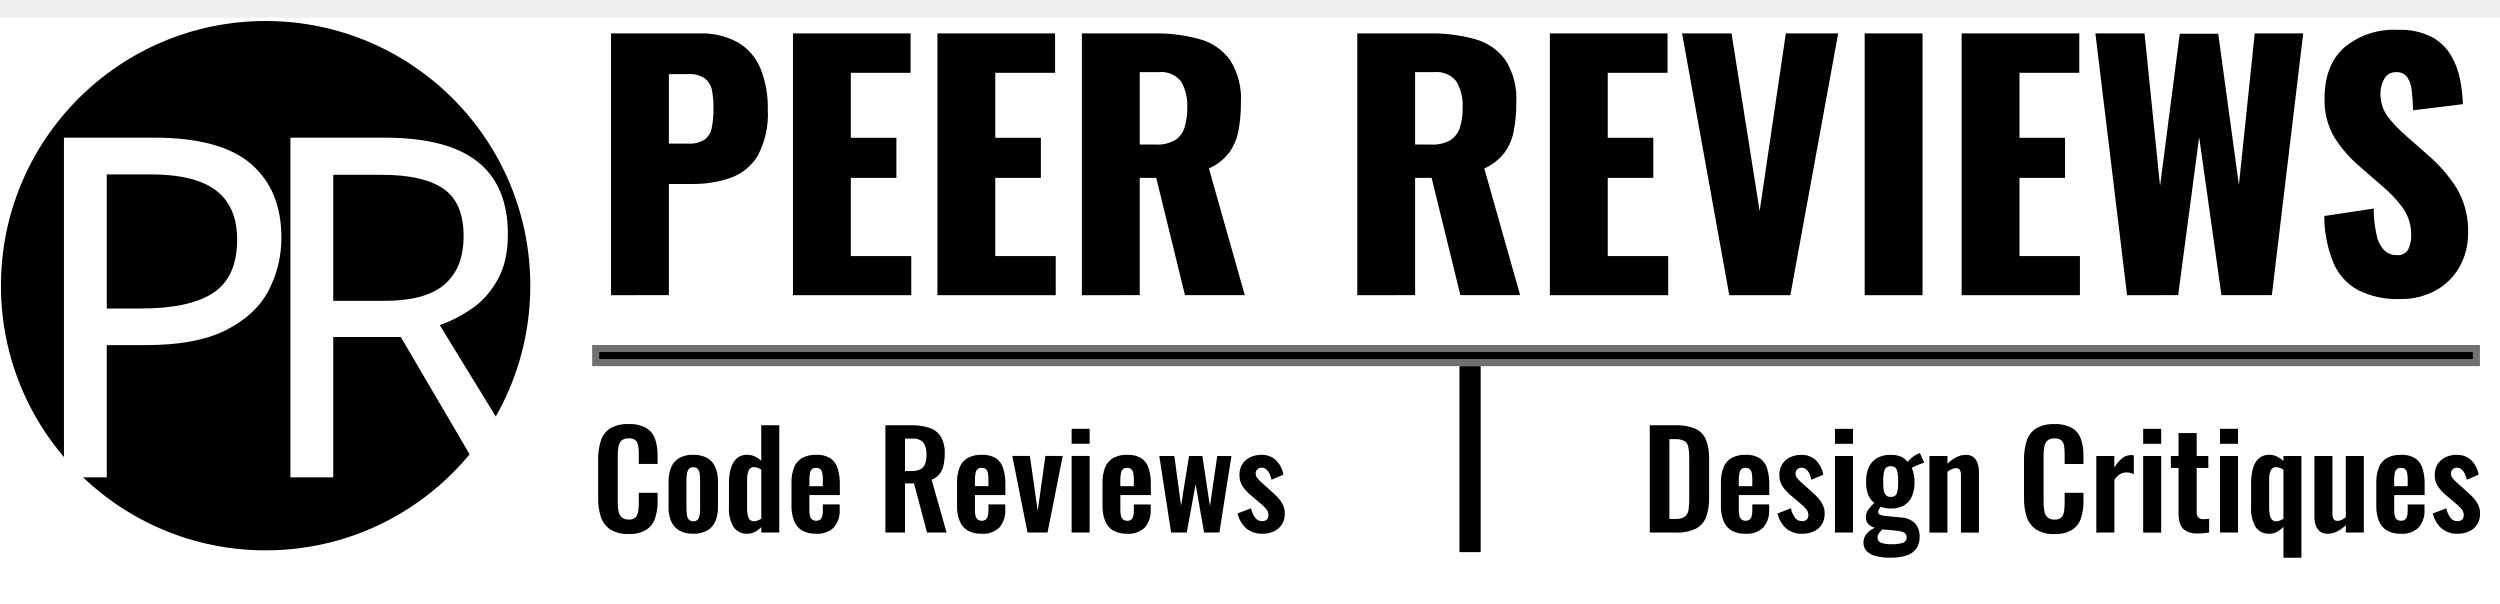
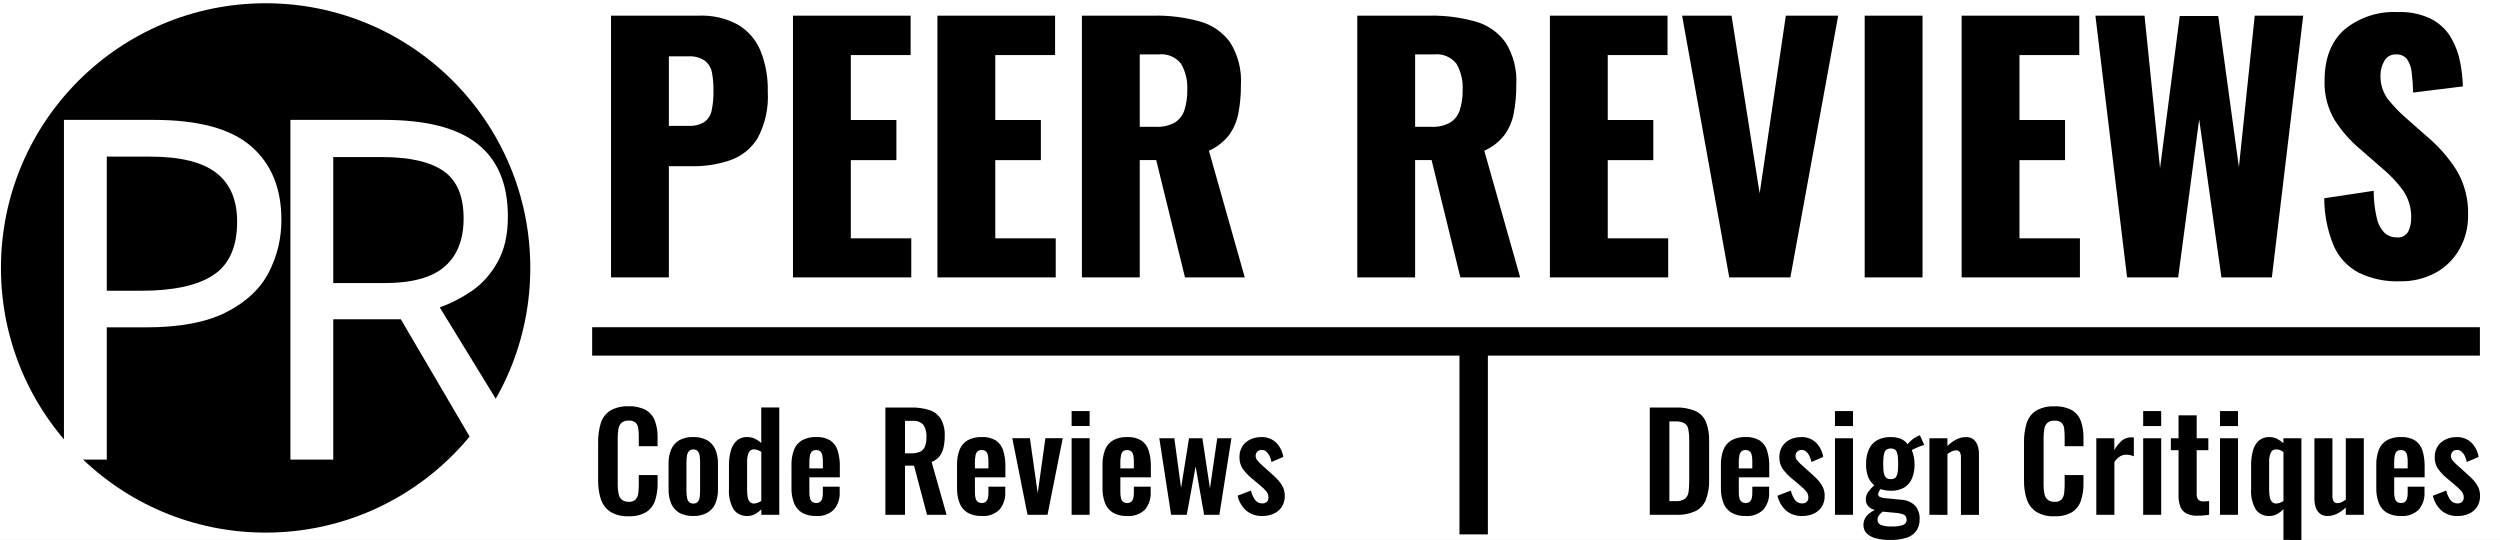
- <svg xmlns="http://www.w3.org/2000/svg" width="352.09" height="85" viewBox="0 0 352.09 80">
+ <svg xmlns="http://www.w3.org/2000/svg" width="352.09" height="76" viewBox="0 0 352.09 76">
  <defs>
    <clipPath id="b">
-       <rect width="352.09" height="85" />
+       <rect width="352.09" height="76" />
    </clipPath>
  </defs>
  <g id="a" clip-path="url(#b)">
-     <rect width="352.09" height="85" fill="#fff" />
+     <rect width="352.09" height="76" fill="#fff" />
    <g transform="translate(0.134 -15.271)">
      <circle cx="37.275" cy="37.275" r="37.275" transform="translate(0 15.73)" />
      <g transform="translate(2.372 0)">
        <text transform="translate(0 80)" fill="#fff" font-size="67" font-family="Oswald-Regular_Bold, Oswald">
          <tspan x="0" y="0">P</tspan>
        </text>
        <text transform="translate(31.897 80)" fill="#fff" font-size="67" font-family="Oswald-Regular_Bold, Oswald">
          <tspan x="0" y="0">R</tspan>
        </text>
      </g>
    </g>
    <path d="M36.6-463.441v-36.868H48.981a10.7,10.7,0,0,1,5.462,1.252,7.644,7.644,0,0,1,3.186,3.641,14.429,14.429,0,0,1,1.047,5.8,12.394,12.394,0,0,1-1.411,6.532,7.335,7.335,0,0,1-3.823,3.118,15.972,15.972,0,0,1-5.416.865H44.747v15.658Zm8.147-21.347h2.731a3.937,3.937,0,0,0,2.276-.546,2.632,2.632,0,0,0,1.024-1.639,12.753,12.753,0,0,0,.25-2.777,13.313,13.313,0,0,0-.2-2.481,2.818,2.818,0,0,0-.979-1.707,3.76,3.76,0,0,0-2.412-.637H44.747Zm17.478,21.347v-36.868H78.794v5.553H70.373v9.149h6.418v5.644H70.373v11.015h8.512v5.508Zm20.346,0v-36.868H99.14v5.553H90.719v9.149h6.418v5.644H90.719v11.015h8.512v5.508Zm20.346,0v-36.868h10.15a22.622,22.622,0,0,1,6.463.819,7.84,7.84,0,0,1,4.256,2.936,10.116,10.116,0,0,1,1.525,5.985,20.283,20.283,0,0,1-.364,4.051,7.539,7.539,0,0,1-1.343,3.072,7.384,7.384,0,0,1-2.8,2.162l5.052,17.842h-8.421l-4.051-16.523h-2.321v16.523Zm8.147-21.211h2.276a4.955,4.955,0,0,0,2.685-.615,3.259,3.259,0,0,0,1.343-1.775,8.906,8.906,0,0,0,.387-2.8,6.693,6.693,0,0,0-.865-3.687,3.525,3.525,0,0,0-3.186-1.32h-2.64ZM141.7-463.441v-36.868h10.15a22.623,22.623,0,0,1,6.463.819,7.84,7.84,0,0,1,4.256,2.936,10.116,10.116,0,0,1,1.525,5.985,20.282,20.282,0,0,1-.364,4.051,7.539,7.539,0,0,1-1.343,3.072,7.384,7.384,0,0,1-2.8,2.162l5.052,17.842h-8.421l-4.051-16.523h-2.321v16.523Zm8.147-21.211h2.276a4.955,4.955,0,0,0,2.685-.615,3.259,3.259,0,0,0,1.343-1.775,8.907,8.907,0,0,0,.387-2.8,6.693,6.693,0,0,0-.865-3.687,3.525,3.525,0,0,0-3.186-1.32h-2.64Zm18.98,21.211v-36.868h16.568v5.553h-8.421v9.149h6.418v5.644h-6.418v11.015h8.512v5.508Zm25.262,0-6.645-36.868h6.964l3.96,25.034,3.687-25.034h7.374l-6.736,36.868Zm19.071,0v-36.868h8.147v36.868Zm13.655,0v-36.868h16.568v5.553h-8.421v9.149h6.418v5.644h-6.418v11.015h8.512v5.508Zm23.3,0-4.461-36.868h6.919l2.185,21.484,2.777-21.438h5.416l2.913,21.3,2.23-21.347h6.827l-4.415,36.868h-7.1L260.268-485.7l-2.959,22.258Zm38.37.546a12.255,12.255,0,0,1-5.781-1.229,7.866,7.866,0,0,1-3.5-3.8,17.473,17.473,0,0,1-1.32-6.668l6.964-1.047a16.611,16.611,0,0,0,.432,3.823,4.238,4.238,0,0,0,1.092,2.094,2.457,2.457,0,0,0,1.707.637,1.624,1.624,0,0,0,1.661-.865,4.409,4.409,0,0,0,.387-1.821,6.569,6.569,0,0,0-1.092-3.846,17.071,17.071,0,0,0-2.959-3.163l-3.186-2.776a17.767,17.767,0,0,1-3.528-4.028,10.187,10.187,0,0,1-1.434-5.576q0-4.688,2.776-7.169a10.928,10.928,0,0,1,7.556-2.481,9.758,9.758,0,0,1,4.756,1,6.991,6.991,0,0,1,2.731,2.617,10.818,10.818,0,0,1,1.274,3.414,21.666,21.666,0,0,1,.387,3.437l-7.01.865a28,28,0,0,0-.2-2.845,3.912,3.912,0,0,0-.66-1.866,1.818,1.818,0,0,0-1.548-.66,1.76,1.76,0,0,0-1.661.956,3.949,3.949,0,0,0-.523,1.912,5.405,5.405,0,0,0,.979,3.345,18.946,18.946,0,0,0,2.572,2.708l3.05,2.685a20.74,20.74,0,0,1,4.074,4.643,11.669,11.669,0,0,1,1.661,6.418,9.486,9.486,0,0,1-1.183,4.711,8.646,8.646,0,0,1-3.345,3.345A10.193,10.193,0,0,1,288.489-462.895Z" transform="translate(49.454 502.512)" />
    <path d="M16.54-189.267a4.512,4.512,0,0,1-2.6-.653,3.4,3.4,0,0,1-1.315-1.781,8.289,8.289,0,0,1-.373-2.6v-5.391a8.649,8.649,0,0,1,.373-2.686,3.221,3.221,0,0,1,1.315-1.754,4.724,4.724,0,0,1,2.6-.616,4.773,4.773,0,0,1,2.453.532,2.924,2.924,0,0,1,1.259,1.52,6.48,6.48,0,0,1,.373,2.294v1.269H17.977v-1.306a9.373,9.373,0,0,0-.065-1.157,1.436,1.436,0,0,0-.354-.83,1.331,1.331,0,0,0-1-.308,1.416,1.416,0,0,0-1.035.326,1.573,1.573,0,0,0-.42.877,7.468,7.468,0,0,0-.093,1.241v6.566a5.811,5.811,0,0,0,.131,1.352,1.4,1.4,0,0,0,.476.8,1.489,1.489,0,0,0,.942.27,1.255,1.255,0,0,0,.979-.326,1.6,1.6,0,0,0,.364-.867,8.931,8.931,0,0,0,.075-1.213v-1.362h2.649v1.213a7.332,7.332,0,0,1-.354,2.378,3.092,3.092,0,0,1-1.241,1.623A4.483,4.483,0,0,1,16.54-189.267Zm9.1-.037a3.861,3.861,0,0,1-1.94-.438,2.737,2.737,0,0,1-1.147-1.278,4.883,4.883,0,0,1-.382-2.033v-3.619a4.883,4.883,0,0,1,.382-2.033,2.737,2.737,0,0,1,1.147-1.278,3.861,3.861,0,0,1,1.94-.438,3.915,3.915,0,0,1,1.949.438,2.724,2.724,0,0,1,1.157,1.278,4.883,4.883,0,0,1,.382,2.033v3.619a4.883,4.883,0,0,1-.382,2.033,2.724,2.724,0,0,1-1.157,1.278A3.915,3.915,0,0,1,25.644-189.3Zm.019-1.754a.785.785,0,0,0,.634-.243,1.261,1.261,0,0,0,.261-.662,7.016,7.016,0,0,0,.056-.923v-3.955a6.8,6.8,0,0,0-.056-.914,1.306,1.306,0,0,0-.261-.662.77.77,0,0,0-.634-.252.77.77,0,0,0-.634.252,1.368,1.368,0,0,0-.27.662,5.846,5.846,0,0,0-.065.914v3.955a6.028,6.028,0,0,0,.065.923,1.319,1.319,0,0,0,.27.662A.785.785,0,0,0,25.662-191.058Zm7.63,1.754a2.254,2.254,0,0,1-1.949-.914,5.068,5.068,0,0,1-.662-2.929v-3.3a7.442,7.442,0,0,1,.252-2.015,3.061,3.061,0,0,1,.811-1.427,2.1,2.1,0,0,1,1.511-.532,2.482,2.482,0,0,1,1.073.233,3.66,3.66,0,0,1,.9.606v-5h2.537v15.11H35.232v-.765a3.72,3.72,0,0,1-.914.681A2.2,2.2,0,0,1,33.292-189.3Zm.933-1.754a1.407,1.407,0,0,0,.466-.093,3.056,3.056,0,0,0,.541-.261v-6.921a2.556,2.556,0,0,0-.485-.252,1.467,1.467,0,0,0-.541-.1.762.762,0,0,0-.756.494,3.018,3.018,0,0,0-.215,1.2v4.029a5.7,5.7,0,0,0,.075.97,1.4,1.4,0,0,0,.289.681A.775.775,0,0,0,34.225-191.058Zm8.73,1.754a3.815,3.815,0,0,1-1.977-.457,2.711,2.711,0,0,1-1.129-1.343,5.62,5.62,0,0,1-.364-2.136v-3.246a5.66,5.66,0,0,1,.364-2.164,2.653,2.653,0,0,1,1.138-1.324,3.89,3.89,0,0,1,1.968-.448,3.554,3.554,0,0,1,2.005.485,2.645,2.645,0,0,1,1.026,1.408,7.164,7.164,0,0,1,.308,2.248v1.53H42v2.127a3,3,0,0,0,.1.858.856.856,0,0,0,.326.485.953.953,0,0,0,.541.149.861.861,0,0,0,.541-.159.9.9,0,0,0,.3-.466,2.715,2.715,0,0,0,.093-.774v-.9h2.369v.728a3.55,3.55,0,0,1-.821,2.518A3.268,3.268,0,0,1,42.955-189.3ZM42-196h1.9v-1.026a3.573,3.573,0,0,0-.093-.9.913.913,0,0,0-.3-.5.927.927,0,0,0-.578-.159.827.827,0,0,0-.541.168,1,1,0,0,0-.3.56A5.125,5.125,0,0,0,42-196.747Zm10.708,6.529v-15.11H56.33a7.982,7.982,0,0,1,2.584.364,2.968,2.968,0,0,1,1.6,1.241,4.465,4.465,0,0,1,.55,2.388,7.324,7.324,0,0,1-.168,1.642,3.124,3.124,0,0,1-.569,1.241,2.565,2.565,0,0,1-1.11.793l2.108,7.443H58.569l-1.828-6.921H55.472v6.921Zm2.761-8.656h.858a2.932,2.932,0,0,0,1.278-.233,1.362,1.362,0,0,0,.681-.746,3.581,3.581,0,0,0,.205-1.315,2.866,2.866,0,0,0-.42-1.707,1.876,1.876,0,0,0-1.595-.569H55.472Zm10.8,8.824a3.815,3.815,0,0,1-1.977-.457,2.711,2.711,0,0,1-1.129-1.343,5.62,5.62,0,0,1-.364-2.136v-3.246a5.66,5.66,0,0,1,.364-2.164,2.653,2.653,0,0,1,1.138-1.324,3.89,3.89,0,0,1,1.968-.448,3.554,3.554,0,0,1,2.005.485,2.645,2.645,0,0,1,1.026,1.408,7.163,7.163,0,0,1,.308,2.248v1.53h-4.29v2.127a3,3,0,0,0,.1.858.856.856,0,0,0,.326.485.953.953,0,0,0,.541.149.861.861,0,0,0,.541-.159.9.9,0,0,0,.3-.466,2.715,2.715,0,0,0,.093-.774v-.9h2.369v.728a3.55,3.55,0,0,1-.821,2.518A3.268,3.268,0,0,1,66.273-189.3Zm-.951-6.7h1.9v-1.026a3.573,3.573,0,0,0-.093-.9.913.913,0,0,0-.3-.5.927.927,0,0,0-.578-.159.827.827,0,0,0-.541.168,1,1,0,0,0-.3.56,5.126,5.126,0,0,0-.093,1.119Zm7.406,6.529-2.145-10.782h2.481l1.1,7.742,1.082-7.742h2.444l-2.145,10.782Zm6.212,0v-10.782h2.537v10.782Zm0-12.5v-2.108h2.537v2.108ZM86.755-189.3a3.815,3.815,0,0,1-1.977-.457,2.711,2.711,0,0,1-1.129-1.343,5.62,5.62,0,0,1-.364-2.136v-3.246a5.66,5.66,0,0,1,.364-2.164,2.653,2.653,0,0,1,1.138-1.324,3.89,3.89,0,0,1,1.968-.448,3.554,3.554,0,0,1,2.005.485,2.645,2.645,0,0,1,1.026,1.408,7.163,7.163,0,0,1,.308,2.248v1.53H85.8v2.127a3,3,0,0,0,.1.858.856.856,0,0,0,.326.485.953.953,0,0,0,.541.149.861.861,0,0,0,.541-.159.9.9,0,0,0,.3-.466,2.715,2.715,0,0,0,.093-.774v-.9h2.369v.728a3.55,3.55,0,0,1-.821,2.518A3.268,3.268,0,0,1,86.755-189.3ZM85.8-196h1.9v-1.026a3.573,3.573,0,0,0-.093-.9.913.913,0,0,0-.3-.5.927.927,0,0,0-.578-.159.827.827,0,0,0-.541.168,1,1,0,0,0-.3.56,5.125,5.125,0,0,0-.093,1.119Zm7.145,6.529-1.66-10.782H93.4l.951,7,1.119-7h1.884l1.063,7.07,1.026-7.07h2l-1.7,10.782H97.594L96.4-196.281l-1.25,6.809Zm12.853.168a3.388,3.388,0,0,1-2.239-.728,4.009,4.009,0,0,1-1.25-2.127l1.884-.728a3.562,3.562,0,0,0,.6,1.343,1.184,1.184,0,0,0,.97.466.912.912,0,0,0,.672-.224.832.832,0,0,0,.224-.616,1.327,1.327,0,0,0-.27-.811,5.8,5.8,0,0,0-.923-.9l-1.306-1.1a6.643,6.643,0,0,1-1.147-1.259,2.8,2.8,0,0,1-.438-1.614,2.721,2.721,0,0,1,.4-1.5,2.693,2.693,0,0,1,1.1-.97,3.472,3.472,0,0,1,1.558-.345,2.875,2.875,0,0,1,2.1.774,3.639,3.639,0,0,1,1.017,2.024l-1.66.709a3.821,3.821,0,0,0-.27-.83,1.831,1.831,0,0,0-.457-.625.966.966,0,0,0-.653-.243.827.827,0,0,0-.625.243.852.852,0,0,0-.233.616,1.052,1.052,0,0,0,.27.653,6.014,6.014,0,0,0,.774.765l1.324,1.194a9.971,9.971,0,0,1,.821.8,4.093,4.093,0,0,1,.653.961,2.737,2.737,0,0,1,.261,1.222,2.778,2.778,0,0,1-.42,1.567,2.646,2.646,0,0,1-1.138.961A3.81,3.81,0,0,1,105.8-189.3Zm54.564-.168v-15.11h3.563a6.713,6.713,0,0,1,2.882.5,2.937,2.937,0,0,1,1.474,1.548,6.892,6.892,0,0,1,.438,2.649v5.522a7.378,7.378,0,0,1-.438,2.733A3.055,3.055,0,0,1,166.829-190a6.079,6.079,0,0,1-2.789.532Zm2.761-1.921h.839a2.165,2.165,0,0,0,1.362-.336,1.483,1.483,0,0,0,.5-.979,11.24,11.24,0,0,0,.093-1.576v-5.783a6.712,6.712,0,0,0-.131-1.474,1.261,1.261,0,0,0-.541-.821,2.553,2.553,0,0,0-1.324-.261h-.8Zm10.726,2.089a3.815,3.815,0,0,1-1.977-.457,2.711,2.711,0,0,1-1.129-1.343,5.62,5.62,0,0,1-.364-2.136v-3.246a5.66,5.66,0,0,1,.364-2.164,2.653,2.653,0,0,1,1.138-1.324,3.89,3.89,0,0,1,1.968-.448,3.554,3.554,0,0,1,2.005.485,2.645,2.645,0,0,1,1.026,1.408,7.163,7.163,0,0,1,.308,2.248v1.53H172.9v2.127a3,3,0,0,0,.1.858.856.856,0,0,0,.326.485.953.953,0,0,0,.541.149.861.861,0,0,0,.541-.159.9.9,0,0,0,.3-.466,2.714,2.714,0,0,0,.093-.774v-.9h2.369v.728a3.55,3.55,0,0,1-.821,2.518A3.268,3.268,0,0,1,173.853-189.3ZM172.9-196h1.9v-1.026a3.572,3.572,0,0,0-.093-.9.913.913,0,0,0-.3-.5.927.927,0,0,0-.578-.159.827.827,0,0,0-.541.168,1,1,0,0,0-.3.56,5.125,5.125,0,0,0-.093,1.119Zm8.935,6.7a3.388,3.388,0,0,1-2.239-.728,4.009,4.009,0,0,1-1.25-2.127l1.884-.728a3.562,3.562,0,0,0,.6,1.343,1.184,1.184,0,0,0,.97.466.912.912,0,0,0,.672-.224.832.832,0,0,0,.224-.616,1.327,1.327,0,0,0-.27-.811,5.8,5.8,0,0,0-.923-.9l-1.306-1.1a6.644,6.644,0,0,1-1.147-1.259,2.8,2.8,0,0,1-.438-1.614,2.721,2.721,0,0,1,.4-1.5,2.693,2.693,0,0,1,1.1-.97,3.473,3.473,0,0,1,1.558-.345,2.875,2.875,0,0,1,2.1.774,3.639,3.639,0,0,1,1.017,2.024l-1.66.709a3.82,3.82,0,0,0-.27-.83,1.83,1.83,0,0,0-.457-.625.966.966,0,0,0-.653-.243.827.827,0,0,0-.625.243.852.852,0,0,0-.233.616,1.052,1.052,0,0,0,.27.653,6.016,6.016,0,0,0,.774.765l1.324,1.194a9.974,9.974,0,0,1,.821.8,4.093,4.093,0,0,1,.653.961,2.737,2.737,0,0,1,.261,1.222,2.778,2.778,0,0,1-.42,1.567,2.646,2.646,0,0,1-1.138.961A3.81,3.81,0,0,1,181.837-189.3Zm4.608-.168v-10.782h2.537v10.782Zm0-12.5v-2.108h2.537v2.108Zm7.723,16.043a7.563,7.563,0,0,1-1.94-.224,2.84,2.84,0,0,1-1.306-.69,1.64,1.64,0,0,1-.466-1.213,1.888,1.888,0,0,1,.215-.9,2.25,2.25,0,0,1,.588-.7,4.138,4.138,0,0,1,.8-.5,1.865,1.865,0,0,1-.942-.541,1.314,1.314,0,0,1-.326-.9,1.823,1.823,0,0,1,.317-1.082,5.94,5.94,0,0,1,.877-.951,2.891,2.891,0,0,1-.867-1.166,4.882,4.882,0,0,1-.289-1.837,4.847,4.847,0,0,1,.4-2.08,2.766,2.766,0,0,1,1.175-1.278,3.857,3.857,0,0,1,1.893-.429,3.6,3.6,0,0,1,1.436.252,2.312,2.312,0,0,1,.951.756,3.289,3.289,0,0,1,.522-.56,3.406,3.406,0,0,1,.858-.56l.336-.149.616,1.362q-.205.056-.55.187t-.681.28a5.029,5.029,0,0,0-.522.261,4.405,4.405,0,0,1,.28.933,5.427,5.427,0,0,1,.112,1.063,5.059,5.059,0,0,1-.354,1.977,2.732,2.732,0,0,1-1.091,1.3,3.582,3.582,0,0,1-1.912.457,4.428,4.428,0,0,1-.765-.065,6.3,6.3,0,0,1-.69-.159q-.112.168-.215.354a.8.8,0,0,0-.1.392.384.384,0,0,0,.224.336,2,2,0,0,0,.746.187l2.276.224a2.927,2.927,0,0,1,1.959.83,2.713,2.713,0,0,1,.634,1.893,2.848,2.848,0,0,1-.438,1.623,2.673,2.673,0,0,1-1.362.989A7.141,7.141,0,0,1,194.167-185.928Zm.28-1.9a4.528,4.528,0,0,0,1.567-.205.746.746,0,0,0,.522-.746.828.828,0,0,0-.131-.485.94.94,0,0,0-.466-.308,4,4,0,0,0-.951-.177l-1.847-.168a3.24,3.24,0,0,0-.364.345,1.507,1.507,0,0,0-.252.382,1.025,1.025,0,0,0-.093.429.748.748,0,0,0,.448.7A3.7,3.7,0,0,0,194.447-187.831Zm-.149-6.66a1.056,1.056,0,0,0,.541-.121.782.782,0,0,0,.317-.392,2.358,2.358,0,0,0,.149-.681q.037-.41.037-.951t-.037-.951a2.75,2.75,0,0,0-.14-.69.786.786,0,0,0-.308-.41,1.035,1.035,0,0,0-.56-.131,1.045,1.045,0,0,0-.55.131.77.77,0,0,0-.317.4,2.859,2.859,0,0,0-.149.681,8.732,8.732,0,0,0-.047.97q0,.522.037.923a2.337,2.337,0,0,0,.149.672.87.87,0,0,0,.326.41A.99.99,0,0,0,194.3-194.49Zm5.447,5.018v-10.782h2.537v1.082a5.5,5.5,0,0,1,1.222-.9,2.9,2.9,0,0,1,1.39-.345,1.61,1.61,0,0,1,1.063.326,1.91,1.91,0,0,1,.578.867,3.583,3.583,0,0,1,.187,1.175v8.581h-2.537v-8.077a1.523,1.523,0,0,0-.149-.746.608.608,0,0,0-.578-.261,1.316,1.316,0,0,0-.569.149,3.707,3.707,0,0,0-.606.373v8.562Zm17.61.205a4.512,4.512,0,0,1-2.6-.653,3.4,3.4,0,0,1-1.315-1.781,8.289,8.289,0,0,1-.373-2.6v-5.391a8.65,8.65,0,0,1,.373-2.686,3.221,3.221,0,0,1,1.315-1.754,4.724,4.724,0,0,1,2.6-.616,4.773,4.773,0,0,1,2.453.532,2.923,2.923,0,0,1,1.259,1.52,6.48,6.48,0,0,1,.373,2.294v1.269h-2.649v-1.306a9.375,9.375,0,0,0-.065-1.157,1.435,1.435,0,0,0-.354-.83,1.331,1.331,0,0,0-1-.308,1.416,1.416,0,0,0-1.035.326,1.573,1.573,0,0,0-.42.877,7.467,7.467,0,0,0-.093,1.241v6.566a5.811,5.811,0,0,0,.131,1.352,1.4,1.4,0,0,0,.476.8,1.489,1.489,0,0,0,.942.27,1.255,1.255,0,0,0,.979-.326,1.605,1.605,0,0,0,.364-.867,8.928,8.928,0,0,0,.075-1.213v-1.362h2.649v1.213a7.332,7.332,0,0,1-.354,2.378,3.092,3.092,0,0,1-1.241,1.623A4.483,4.483,0,0,1,217.354-189.267Zm5.895-.205v-10.782h2.537v1.66a4.64,4.64,0,0,1,1.119-1.371,2.006,2.006,0,0,1,1.231-.42,1.8,1.8,0,0,1,.2.009q.084.009.2.028v2.63a3.3,3.3,0,0,0-.494-.159,2.338,2.338,0,0,0-.55-.065,1.763,1.763,0,0,0-.914.243,2.543,2.543,0,0,0-.783.8v7.424Zm6.6,0v-10.782h2.537v10.782Zm0-12.5v-2.108h2.537v2.108Zm7.667,12.629a3.263,3.263,0,0,1-1.614-.336,1.843,1.843,0,0,1-.83-.97,4.231,4.231,0,0,1-.243-1.511v-6.417h-1.082v-1.679h1.082v-3.227h2.556v3.227h1.642v1.679h-1.642v6.193a1.07,1.07,0,0,0,.243.793,1.013,1.013,0,0,0,.728.233q.205,0,.4-.019l.382-.037v1.94l-.737.084A8.034,8.034,0,0,1,237.52-189.342Zm3.153-.131v-10.782h2.537v10.782Zm0-12.5v-2.108h2.537v2.108Zm8.935,16.043v-4.346a3.7,3.7,0,0,1-.914.709,2.17,2.17,0,0,1-1.045.261,2.23,2.23,0,0,1-1.94-.914,5.126,5.126,0,0,1-.653-2.929v-3.3a7.713,7.713,0,0,1,.242-2.015,2.959,2.959,0,0,1,.811-1.427,2.137,2.137,0,0,1,1.52-.532,2.4,2.4,0,0,1,1.073.243,3.6,3.6,0,0,1,.9.634v-.709h2.537v14.327Zm-1.007-5.13a1.487,1.487,0,0,0,.476-.093,2.475,2.475,0,0,0,.532-.261v-6.9a2.061,2.061,0,0,0-.485-.27,1.467,1.467,0,0,0-.541-.1.775.775,0,0,0-.774.494,3.017,3.017,0,0,0-.215,1.2v4.029a5.078,5.078,0,0,0,.084.97,1.465,1.465,0,0,0,.3.681A.775.775,0,0,0,248.6-191.058Zm7.2,1.754a1.626,1.626,0,0,1-1.045-.326,1.846,1.846,0,0,1-.6-.877,3.607,3.607,0,0,1-.187-1.166v-8.581h2.537v8.115a1.5,1.5,0,0,0,.159.756.623.623,0,0,0,.588.27,1.234,1.234,0,0,0,.569-.149,4.29,4.29,0,0,0,.569-.354v-8.637h2.537v10.782h-2.537V-190.5a5.012,5.012,0,0,1-1.194.858A3.015,3.015,0,0,1,255.8-189.3Zm10.353,0a3.815,3.815,0,0,1-1.977-.457,2.711,2.711,0,0,1-1.129-1.343,5.62,5.62,0,0,1-.364-2.136v-3.246a5.661,5.661,0,0,1,.364-2.164,2.653,2.653,0,0,1,1.138-1.324,3.89,3.89,0,0,1,1.968-.448,3.554,3.554,0,0,1,2.005.485,2.645,2.645,0,0,1,1.026,1.408,7.163,7.163,0,0,1,.308,2.248v1.53H265.2v2.127a3,3,0,0,0,.1.858.856.856,0,0,0,.326.485.953.953,0,0,0,.541.149.861.861,0,0,0,.541-.159.9.9,0,0,0,.3-.466,2.716,2.716,0,0,0,.093-.774v-.9h2.369v.728a3.55,3.55,0,0,1-.821,2.518A3.268,3.268,0,0,1,266.154-189.3ZM265.2-196h1.9v-1.026a3.574,3.574,0,0,0-.093-.9.913.913,0,0,0-.3-.5.927.927,0,0,0-.578-.159.827.827,0,0,0-.541.168,1,1,0,0,0-.3.56,5.126,5.126,0,0,0-.093,1.119Zm8.935,6.7a3.388,3.388,0,0,1-2.238-.728,4.008,4.008,0,0,1-1.25-2.127l1.884-.728a3.562,3.562,0,0,0,.6,1.343,1.184,1.184,0,0,0,.97.466.912.912,0,0,0,.672-.224.832.832,0,0,0,.224-.616,1.327,1.327,0,0,0-.27-.811,5.8,5.8,0,0,0-.923-.9l-1.306-1.1a6.644,6.644,0,0,1-1.147-1.259,2.8,2.8,0,0,1-.438-1.614,2.721,2.721,0,0,1,.4-1.5,2.693,2.693,0,0,1,1.1-.97,3.473,3.473,0,0,1,1.558-.345,2.875,2.875,0,0,1,2.1.774,3.639,3.639,0,0,1,1.017,2.024l-1.66.709a3.82,3.82,0,0,0-.271-.83,1.83,1.83,0,0,0-.457-.625.966.966,0,0,0-.653-.243.827.827,0,0,0-.625.243.852.852,0,0,0-.233.616,1.052,1.052,0,0,0,.27.653,6.014,6.014,0,0,0,.774.765l1.324,1.194a9.971,9.971,0,0,1,.821.8,4.092,4.092,0,0,1,.653.961,2.737,2.737,0,0,1,.261,1.222,2.779,2.779,0,0,1-.42,1.567,2.646,2.646,0,0,1-1.138.961A3.81,3.81,0,0,1,274.138-189.3Z" transform="translate(71.987 261.972)" />
-     <g transform="translate(83.397 46.085)">
-       <path d="M 265.362 2.485 L 0.5 2.485 L 0.5 0.5 L 265.362 0.5 L 265.362 2.485 Z" stroke="none" />
-       <path d="M 1 1 L 1 1.985 L 264.862 1.985 L 264.862 1 L 1 1 M -3.0517578125e-05 1.382827758789062e-05 L 265.862 1.382827758789062e-05 L 265.862 2.985 L -3.0517578125e-05 2.985 L -3.0517578125e-05 1.382827758789062e-05 Z" stroke="none" fill="#707070" />
-     </g>
-     <path d="M0,0H2.985V26.191H0Z" transform="translate(205.546 49.07)" />
+     <path d="M0,0H265.862V4H0Z" transform="translate(83.397 46.085)" />
+     <path d="M0,0H4V26.191H0Z" transform="translate(205.546 49.07)" />
  </g>
</svg>
